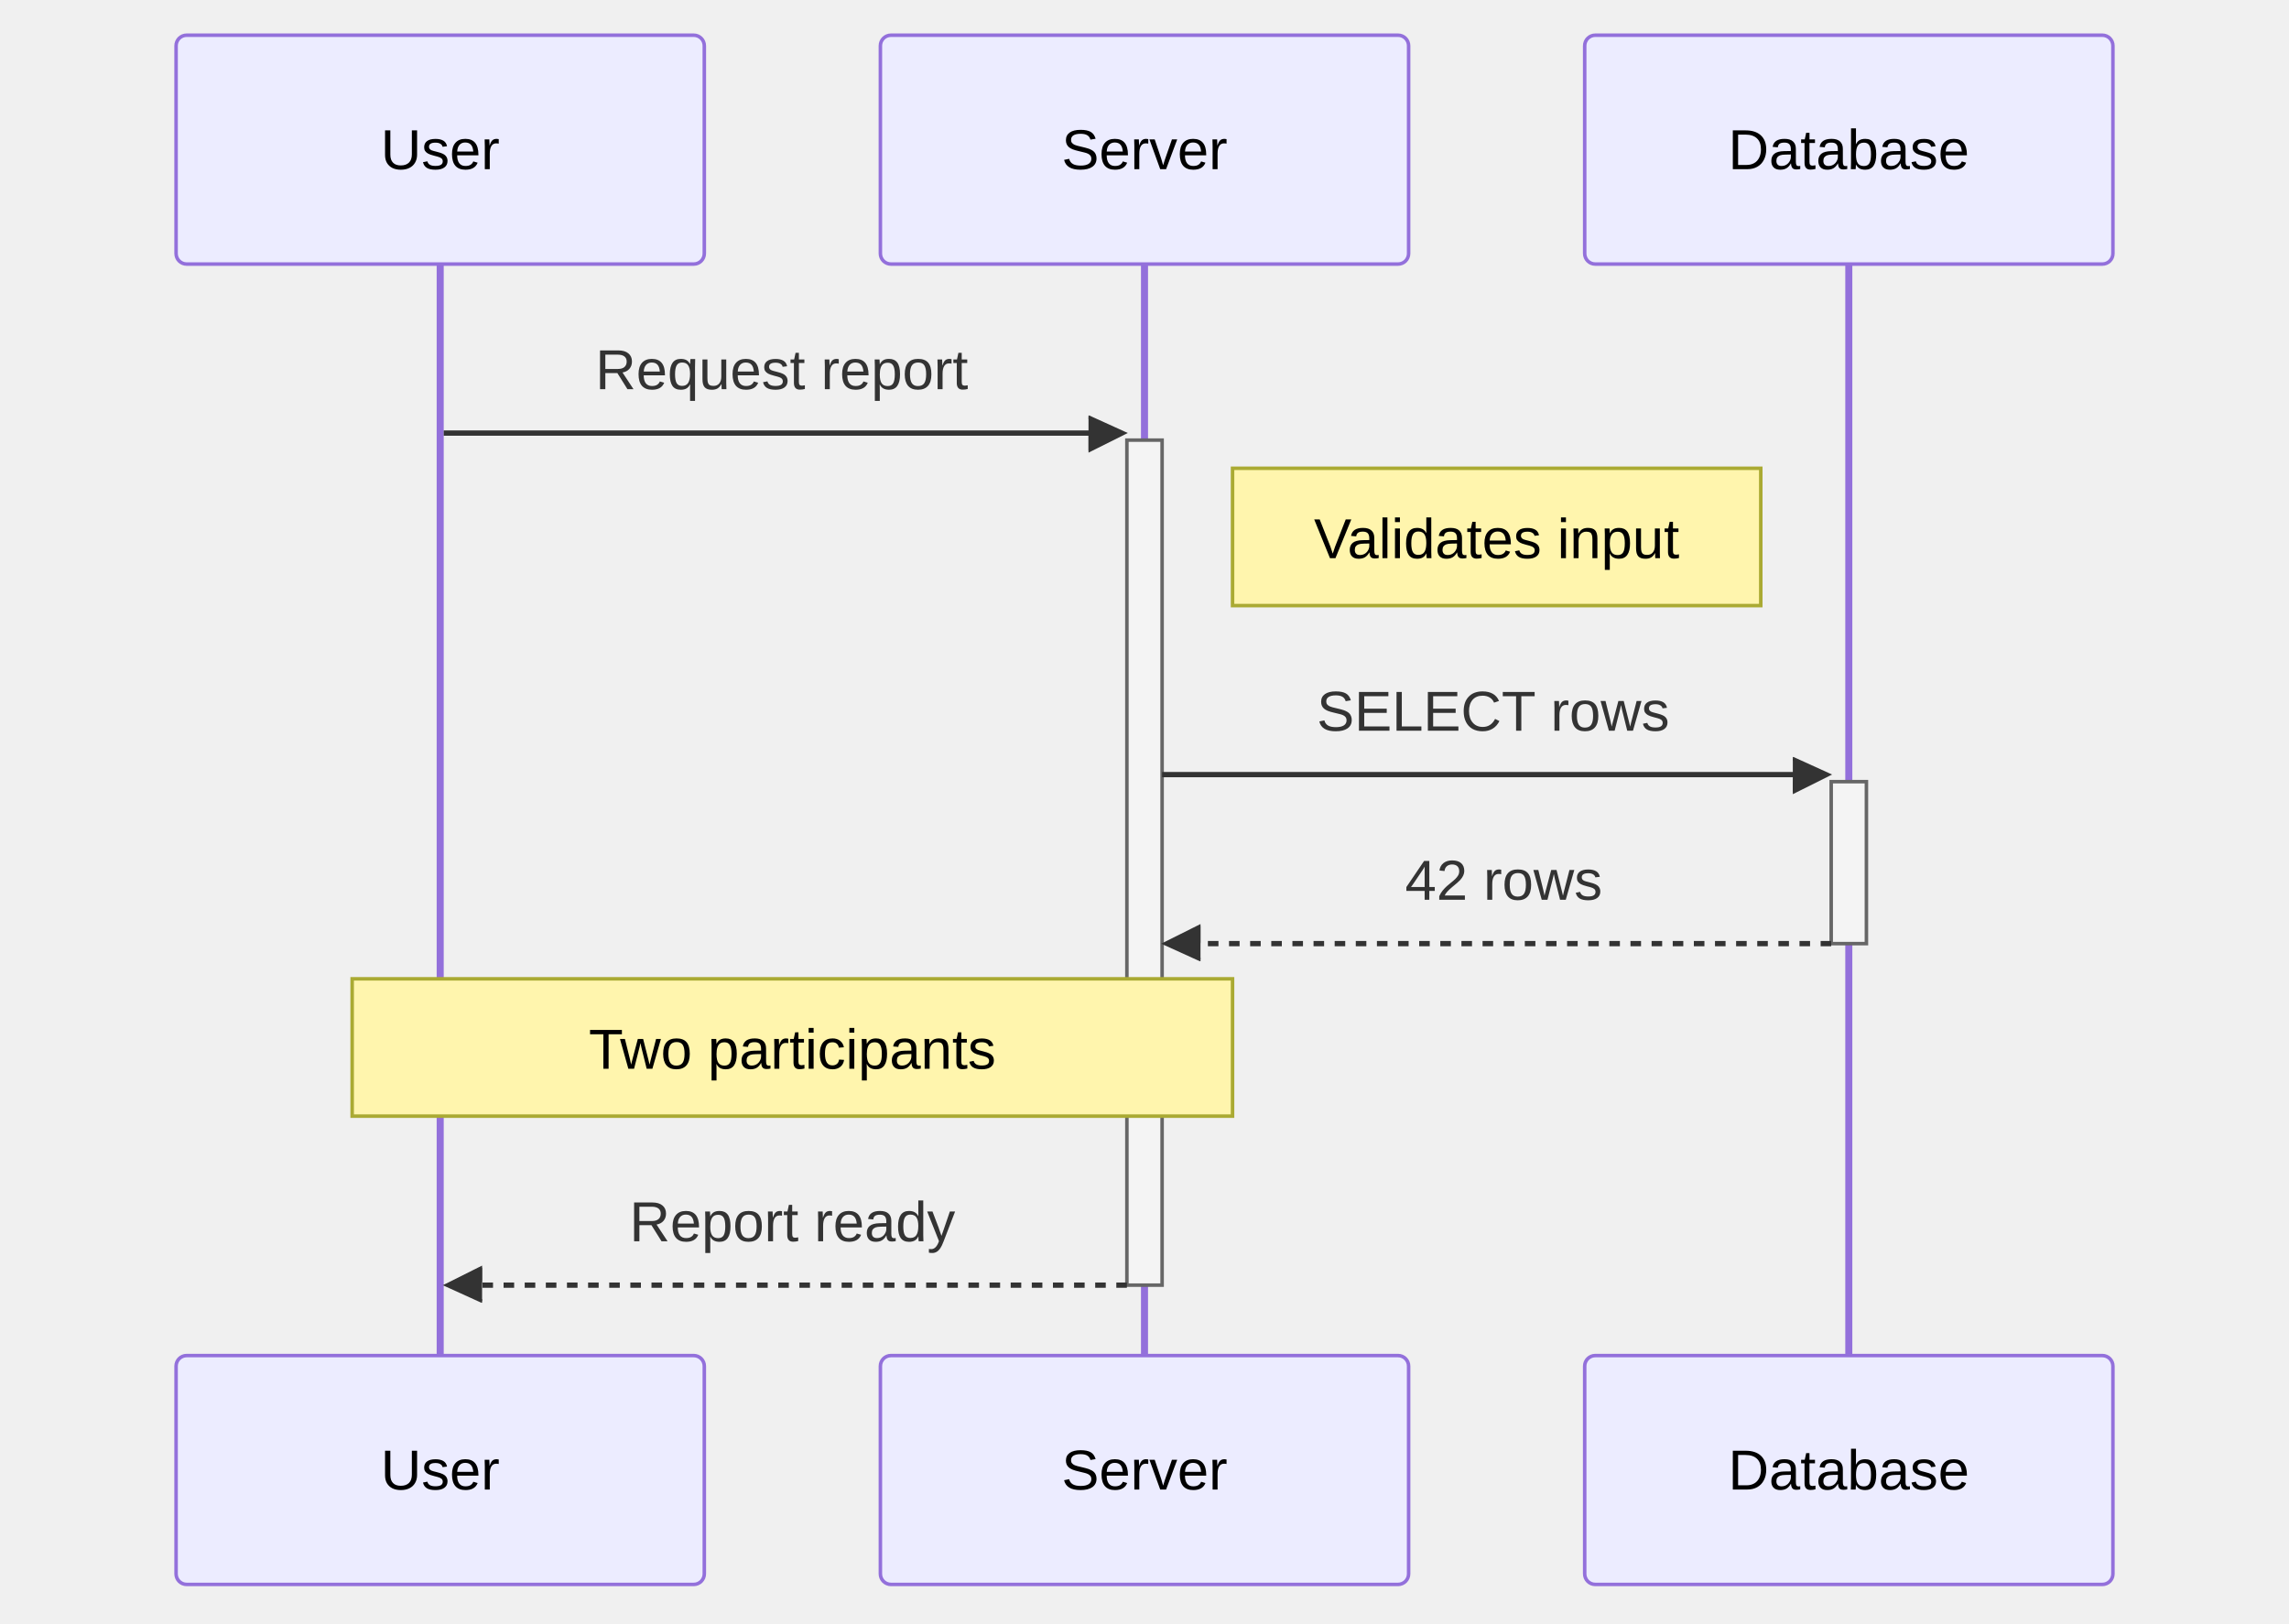
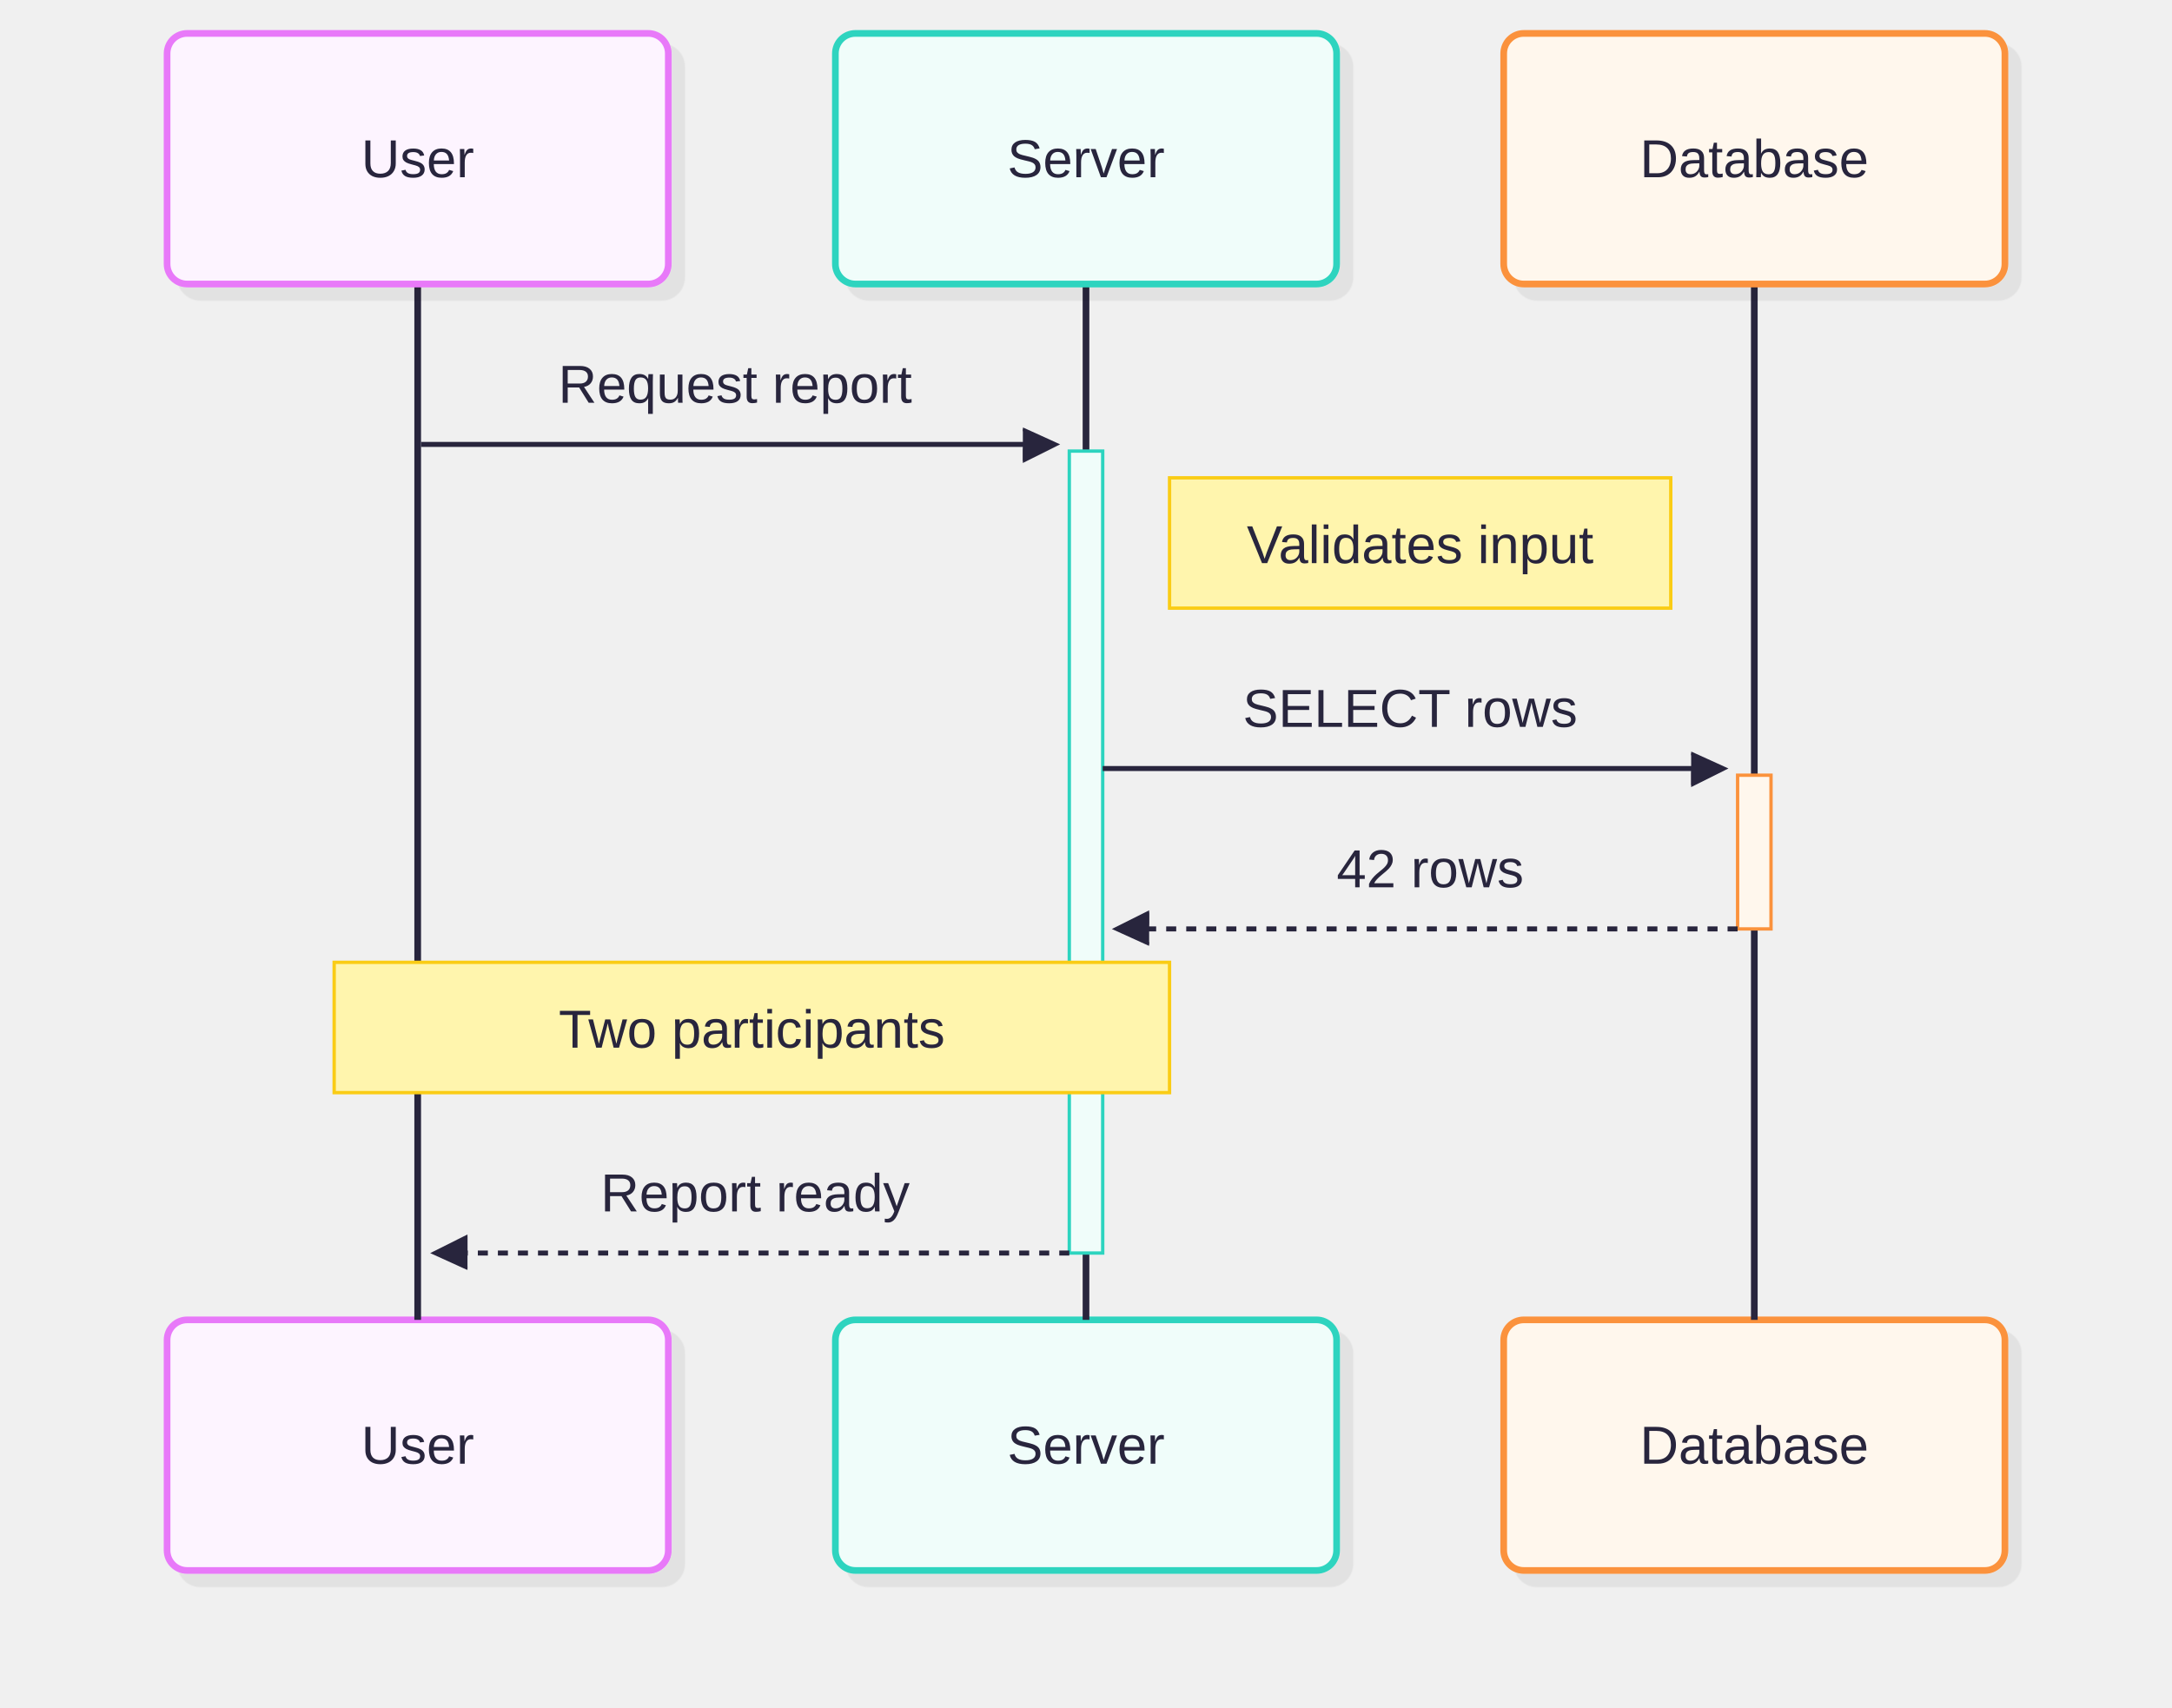
- <svg xmlns="http://www.w3.org/2000/svg" id="my-svg" width="100%" style="max-width: 650px; background-color: transparent;" viewBox="-50 -10 650 461" role="graphics-document document" aria-roledescription="sequence">
+ <svg xmlns="http://www.w3.org/2000/svg" id="my-svg" width="100%" style="max-width: 650px; background-color: transparent;" viewBox="-50 -10 650 511" role="graphics-document document" aria-roledescription="sequence">
  <g>
-     <rect x="400" y="375" fill="#eaeaea" stroke="#666" width="150" height="65" name="D" rx="3" ry="3" class="actor actor-bottom" />
-     <text x="475" y="407.5" dominant-baseline="central" alignment-baseline="central" class="actor actor-box" style="text-anchor: middle; font-size: 16px; font-weight: 400;">
+     <rect x="400" y="385" fill="#eaeaea" stroke="#666" width="150" height="75" name="D" rx="6" ry="6" class="actor actor-bottom" data-look="neo" filter="url(#my-svg-drop-shadow)" style="stroke: rgb(251, 146, 60); fill: rgb(255, 247, 237);" />
+     <text x="475" y="422.5" dominant-baseline="central" alignment-baseline="central" class="actor actor-box" style="text-anchor: middle; font-size: 16px; font-weight: 400;">
      <tspan x="475" dy="0">Database</tspan>
    </text>
  </g>
  <g>
-     <rect x="200" y="375" fill="#eaeaea" stroke="#666" width="150" height="65" name="S" rx="3" ry="3" class="actor actor-bottom" />
-     <text x="275" y="407.5" dominant-baseline="central" alignment-baseline="central" class="actor actor-box" style="text-anchor: middle; font-size: 16px; font-weight: 400;">
+     <rect x="200" y="385" fill="#eaeaea" stroke="#666" width="150" height="75" name="S" rx="6" ry="6" class="actor actor-bottom" data-look="neo" filter="url(#my-svg-drop-shadow)" style="stroke: rgb(45, 212, 191); fill: rgb(240, 253, 250);" />
+     <text x="275" y="422.5" dominant-baseline="central" alignment-baseline="central" class="actor actor-box" style="text-anchor: middle; font-size: 16px; font-weight: 400;">
      <tspan x="275" dy="0">Server</tspan>
    </text>
  </g>
  <g>
-     <rect x="0" y="375" fill="#eaeaea" stroke="#666" width="150" height="65" name="U" rx="3" ry="3" class="actor actor-bottom" />
-     <text x="75" y="407.5" dominant-baseline="central" alignment-baseline="central" class="actor actor-box" style="text-anchor: middle; font-size: 16px; font-weight: 400;">
+     <rect x="0" y="385" fill="#eaeaea" stroke="#666" width="150" height="75" name="U" rx="6" ry="6" class="actor actor-bottom" data-look="neo" filter="url(#my-svg-drop-shadow)" style="stroke: rgb(232, 121, 249); fill: rgb(253, 244, 255);" />
+     <text x="75" y="422.5" dominant-baseline="central" alignment-baseline="central" class="actor actor-box" style="text-anchor: middle; font-size: 16px; font-weight: 400;">
      <tspan x="75" dy="0">User</tspan>
    </text>
  </g>
  <g>
-     <line id="actor2" x1="475" y1="65" x2="475" y2="375" class="actor-line 200" stroke-width="0.5px" stroke="#999" name="D" data-et="life-line" data-id="D" />
-     <g id="root-2" data-et="participant" data-type="participant" data-id="D">
-       <rect x="400" y="0" fill="#eaeaea" stroke="#666" width="150" height="65" name="D" rx="3" ry="3" class="actor actor-top" />
-       <text x="475" y="32.5" dominant-baseline="central" alignment-baseline="central" class="actor actor-box" style="text-anchor: middle; font-size: 16px; font-weight: 400;">
+     <line id="actor2" x1="475" y1="75" x2="475" y2="385" class="actor-line 200" stroke-width="0.5px" stroke="#999" name="D" data-et="life-line" data-id="D" />
+     <g id="root-2" data-look="neo" data-et="participant" data-type="participant" data-id="D">
+       <rect x="400" y="0" fill="#eaeaea" stroke="#666" width="150" height="75" name="D" rx="6" ry="6" class="actor actor-top" data-look="neo" filter="url(#my-svg-drop-shadow)" style="stroke: rgb(251, 146, 60); fill: rgb(255, 247, 237);" />
+       <text x="475" y="37.5" dominant-baseline="central" alignment-baseline="central" class="actor actor-box" style="text-anchor: middle; font-size: 16px; font-weight: 400;">
        <tspan x="475" dy="0">Database</tspan>
      </text>
    </g>
  </g>
  <g>
-     <line id="actor1" x1="275" y1="65" x2="275" y2="375" class="actor-line 200" stroke-width="0.5px" stroke="#999" name="S" data-et="life-line" data-id="S" />
-     <g id="root-1" data-et="participant" data-type="participant" data-id="S">
-       <rect x="200" y="0" fill="#eaeaea" stroke="#666" width="150" height="65" name="S" rx="3" ry="3" class="actor actor-top" />
-       <text x="275" y="32.5" dominant-baseline="central" alignment-baseline="central" class="actor actor-box" style="text-anchor: middle; font-size: 16px; font-weight: 400;">
+     <line id="actor1" x1="275" y1="75" x2="275" y2="385" class="actor-line 200" stroke-width="0.5px" stroke="#999" name="S" data-et="life-line" data-id="S" />
+     <g id="root-1" data-look="neo" data-et="participant" data-type="participant" data-id="S">
+       <rect x="200" y="0" fill="#eaeaea" stroke="#666" width="150" height="75" name="S" rx="6" ry="6" class="actor actor-top" data-look="neo" filter="url(#my-svg-drop-shadow)" style="stroke: rgb(45, 212, 191); fill: rgb(240, 253, 250);" />
+       <text x="275" y="37.5" dominant-baseline="central" alignment-baseline="central" class="actor actor-box" style="text-anchor: middle; font-size: 16px; font-weight: 400;">
        <tspan x="275" dy="0">Server</tspan>
      </text>
    </g>
  </g>
  <g>
-     <line id="actor0" x1="75" y1="65" x2="75" y2="375" class="actor-line 200" stroke-width="0.5px" stroke="#999" name="U" data-et="life-line" data-id="U" />
-     <g id="root-0" data-et="participant" data-type="participant" data-id="U">
-       <rect x="0" y="0" fill="#eaeaea" stroke="#666" width="150" height="65" name="U" rx="3" ry="3" class="actor actor-top" />
-       <text x="75" y="32.5" dominant-baseline="central" alignment-baseline="central" class="actor actor-box" style="text-anchor: middle; font-size: 16px; font-weight: 400;">
+     <line id="actor0" x1="75" y1="75" x2="75" y2="385" class="actor-line 200" stroke-width="0.5px" stroke="#999" name="U" data-et="life-line" data-id="U" />
+     <g id="root-0" data-look="neo" data-et="participant" data-type="participant" data-id="U">
+       <rect x="0" y="0" fill="#eaeaea" stroke="#666" width="150" height="75" name="U" rx="6" ry="6" class="actor actor-top" data-look="neo" filter="url(#my-svg-drop-shadow)" style="stroke: rgb(232, 121, 249); fill: rgb(253, 244, 255);" />
+       <text x="75" y="37.5" dominant-baseline="central" alignment-baseline="central" class="actor actor-box" style="text-anchor: middle; font-size: 16px; font-weight: 400;">
        <tspan x="75" dy="0">User</tspan>
      </text>
    </g>
  </g>
-   <style>#my-svg{font-family:"trebuchet ms",verdana,arial,sans-serif;font-size:16px;fill:#333;}@keyframes edge-animation-frame{from{stroke-dashoffset:0;}}@keyframes dash{to{stroke-dashoffset:0;}}#my-svg .edge-animation-slow{stroke-dasharray:9,5!important;stroke-dashoffset:900;animation:dash 50s linear infinite;stroke-linecap:round;}#my-svg .edge-animation-fast{stroke-dasharray:9,5!important;stroke-dashoffset:900;animation:dash 20s linear infinite;stroke-linecap:round;}#my-svg .error-icon{fill:#552222;}#my-svg .error-text{fill:#552222;stroke:#552222;}#my-svg .edge-thickness-normal{stroke-width:1px;}#my-svg .edge-thickness-thick{stroke-width:3.5px;}#my-svg .edge-pattern-solid{stroke-dasharray:0;}#my-svg .edge-thickness-invisible{stroke-width:0;fill:none;}#my-svg .edge-pattern-dashed{stroke-dasharray:3;}#my-svg .edge-pattern-dotted{stroke-dasharray:2;}#my-svg .marker{fill:#333333;stroke:#333333;}#my-svg .marker.cross{stroke:#333333;}#my-svg svg{font-family:"trebuchet ms",verdana,arial,sans-serif;font-size:16px;}#my-svg p{margin:0;}#my-svg .actor{stroke:#9370DB;fill:#ECECFF;stroke-width:1;}#my-svg rect.actor.outer-path[data-look="neo"]{filter:drop-shadow(1px 2px 2px rgba(185, 185, 185, 1));}#my-svg rect.note[data-look="neo"]{stroke:#aaaa33;fill:#fff5ad;filter:drop-shadow(1px 2px 2px rgba(185, 185, 185, 1));}#my-svg text.actor&gt;tspan{fill:black;stroke:none;}#my-svg .actor-line{stroke:#9370DB;}#my-svg .innerArc{stroke-width:1.5;stroke-dasharray:none;}#my-svg .messageLine0{stroke-width:1.5;stroke-dasharray:none;stroke:#333;}#my-svg .messageLine1{stroke-width:1.5;stroke-dasharray:2,2;stroke:#333;}#my-svg [id$="-arrowhead"] path{fill:#333;stroke:#333;}#my-svg .sequenceNumber{fill:white;}#my-svg [id$="-sequencenumber"]{fill:#333;}#my-svg [id$="-crosshead"] path{fill:#333;stroke:#333;}#my-svg .messageText{fill:#333;stroke:none;}#my-svg .labelBox{stroke:#9370DB;fill:#ECECFF;filter:none;}#my-svg .labelText,#my-svg .labelText&gt;tspan{fill:black;stroke:none;}#my-svg .loopText,#my-svg .loopText&gt;tspan{fill:black;stroke:none;}#my-svg .sectionTitle,#my-svg .sectionTitle&gt;tspan{fill:black;stroke:none;}#my-svg .loopLine{stroke-width:2px;stroke-dasharray:2,2;stroke:#9370DB;fill:#9370DB;}#my-svg .note{stroke:#aaaa33;fill:#fff5ad;}#my-svg .noteText,#my-svg .noteText&gt;tspan{fill:black;stroke:none;font-weight:normal;}#my-svg .activation0{fill:#f4f4f4;stroke:#666;}#my-svg .activation1{fill:#f4f4f4;stroke:#666;}#my-svg .activation2{fill:#f4f4f4;stroke:#666;}#my-svg .actorPopupMenu{position:absolute;}#my-svg .actorPopupMenuPanel{position:absolute;fill:#ECECFF;box-shadow:0px 8px 16px 0px rgba(0,0,0,0.2);filter:drop-shadow(3px 5px 2px rgb(0 0 0 / 0.4));}#my-svg .actor-man circle,#my-svg line{fill:#ECECFF;stroke-width:2px;}#my-svg g rect.rect{filter:drop-shadow(1px 2px 2px rgba(185, 185, 185, 1));stroke:#9370DB;}#my-svg .node .neo-node{stroke:#9370DB;}#my-svg [data-look="neo"].node rect,#my-svg [data-look="neo"].cluster rect,#my-svg [data-look="neo"].node polygon{stroke:#9370DB;filter:drop-shadow(1px 2px 2px rgba(185, 185, 185, 1));}#my-svg [data-look="neo"].swimlane.cluster rect{filter:none;}#my-svg [data-look="neo"].node path{stroke:#9370DB;stroke-width:1px;}#my-svg [data-look="neo"].node .outer-path{filter:drop-shadow(1px 2px 2px rgba(185, 185, 185, 1));}#my-svg [data-look="neo"].node .neo-line path{stroke:#9370DB;filter:none;}#my-svg [data-look="neo"].node circle{stroke:#9370DB;filter:drop-shadow(1px 2px 2px rgba(185, 185, 185, 1));}#my-svg [data-look="neo"].node circle .state-start{fill:#000000;}#my-svg [data-look="neo"].icon-shape .icon{fill:#9370DB;filter:drop-shadow(1px 2px 2px rgba(185, 185, 185, 1));}#my-svg [data-look="neo"].icon-shape .icon-neo path{stroke:#9370DB;filter:drop-shadow(1px 2px 2px rgba(185, 185, 185, 1));}#my-svg :root{--mermaid-font-family:"trebuchet ms",verdana,arial,sans-serif;}</style>
+   <style>#my-svg{font-family:"Recursive Variable",arial,sans-serif;font-size:14px;fill:#28253D;}@keyframes edge-animation-frame{from{stroke-dashoffset:0;}}@keyframes dash{to{stroke-dashoffset:0;}}#my-svg .edge-animation-slow{stroke-dasharray:9,5!important;stroke-dashoffset:900;animation:dash 50s linear infinite;stroke-linecap:round;}#my-svg .edge-animation-fast{stroke-dasharray:9,5!important;stroke-dashoffset:900;animation:dash 20s linear infinite;stroke-linecap:round;}#my-svg .error-icon{fill:#ffffff;}#my-svg .error-text{fill:#000000;stroke:#000000;}#my-svg .edge-thickness-normal{stroke-width:2px;}#my-svg .edge-thickness-thick{stroke-width:3.5px;}#my-svg .edge-pattern-solid{stroke-dasharray:0;}#my-svg .edge-thickness-invisible{stroke-width:0;fill:none;}#my-svg .edge-pattern-dashed{stroke-dasharray:3;}#my-svg .edge-pattern-dotted{stroke-dasharray:2;}#my-svg .marker{fill:#000000;stroke:#000000;}#my-svg .marker.cross{stroke:#000000;}#my-svg svg{font-family:"Recursive Variable",arial,sans-serif;font-size:14px;}#my-svg p{margin:0;}#my-svg .actor{stroke:#28253D;fill:#ffffff;stroke-width:2;}#my-svg rect.actor.outer-path[data-look="neo"]{filter:url(#drop-shadow);}#my-svg rect.note[data-look="neo"]{stroke:#FACC15;fill:#fff5ad;filter:url(#drop-shadow);}#my-svg text.actor&gt;tspan{fill:#28253D;stroke:none;}#my-svg .actor-line{stroke:#28253D;}#my-svg .innerArc{stroke-width:1.5;stroke-dasharray:none;}#my-svg .messageLine0{stroke-width:1.5;stroke-dasharray:none;stroke:#28253D;}#my-svg .messageLine1{stroke-width:1.5;stroke-dasharray:2,2;stroke:#28253D;}#my-svg [id$="-arrowhead"] path{fill:#28253D;stroke:#28253D;}#my-svg .sequenceNumber{fill:#ffffff;}#my-svg [id$="-sequencenumber"]{fill:#28253D;}#my-svg [id$="-crosshead"] path{fill:#28253D;stroke:#28253D;}#my-svg .messageText{fill:#28253D;stroke:none;}#my-svg .labelBox{stroke:#28253D;fill:#ffffff;filter:url(#drop-shadow);}#my-svg .labelText,#my-svg .labelText&gt;tspan{fill:#28253D;stroke:none;}#my-svg .loopText,#my-svg .loopText&gt;tspan{fill:#28253D;stroke:none;}#my-svg .sectionTitle,#my-svg .sectionTitle&gt;tspan{fill:#28253D;stroke:none;}#my-svg .loopLine{stroke-width:2px;stroke-dasharray:2,2;stroke:#28253D;fill:#28253D;}#my-svg .note{stroke:#FACC15;fill:#fff5ad;}#my-svg .noteText,#my-svg .noteText&gt;tspan{fill:#28253D;stroke:none;}#my-svg .activation0{fill:hsl(-120, 0%, 80%);stroke:hsl(-120, 0%, 70%);}#my-svg .activation1{fill:hsl(-120, 0%, 80%);stroke:hsl(-120, 0%, 70%);}#my-svg .activation2{fill:hsl(-120, 0%, 80%);stroke:hsl(-120, 0%, 70%);}#my-svg .actorPopupMenu{position:absolute;}#my-svg .actorPopupMenuPanel{position:absolute;fill:#ffffff;box-shadow:0px 8px 16px 0px rgba(0,0,0,0.2);filter:drop-shadow(3px 5px 2px rgb(0 0 0 / 0.4));}#my-svg .actor-man circle,#my-svg line{fill:#ffffff;stroke-width:2px;}#my-svg g rect.rect{filter:url(#drop-shadow);stroke:#28253D;}#my-svg .node .neo-node{stroke:#28253D;}#my-svg [data-look="neo"].node rect,#my-svg [data-look="neo"].cluster rect,#my-svg [data-look="neo"].node polygon{stroke:#28253D;filter:url(#my-svg-drop-shadow);}#my-svg [data-look="neo"].swimlane.cluster rect{filter:none;}#my-svg [data-look="neo"].node path{stroke:#28253D;stroke-width:2px;}#my-svg [data-look="neo"].node .outer-path{filter:url(#my-svg-drop-shadow);}#my-svg [data-look="neo"].node .neo-line path{stroke:#28253D;filter:none;}#my-svg [data-look="neo"].node circle{stroke:#28253D;filter:url(#my-svg-drop-shadow);}#my-svg [data-look="neo"].node circle .state-start{fill:#000000;}#my-svg [data-look="neo"].icon-shape .icon{fill:#28253D;filter:url(#my-svg-drop-shadow);}#my-svg [data-look="neo"].icon-shape .icon-neo path{stroke:#28253D;filter:url(#my-svg-drop-shadow);}#my-svg :root{--mermaid-font-family:"trebuchet ms",verdana,arial,sans-serif;}</style>
  <g />
  <defs>
    <symbol id="my-svg-computer" width="24" height="24">
      <path transform="scale(.5)" d="M2 2v13h20v-13h-20zm18 11h-16v-9h16v9zm-10.228 6l.466-1h3.524l.467 1h-4.457zm14.228 3h-24l2-6h2.104l-1.33 4h18.45l-1.297-4h2.073l2 6zm-5-10h-14v-7h14v7z" />
    </symbol>
  </defs>
  <defs>
    <symbol id="my-svg-database" fill-rule="evenodd" clip-rule="evenodd">
      <path transform="scale(.5)" d="M12.258.001l.256.004.255.005.253.008.251.01.249.012.247.015.246.016.242.019.241.02.239.023.236.024.233.027.231.028.229.031.225.032.223.034.22.036.217.038.214.04.211.041.208.043.205.045.201.046.198.048.194.05.191.051.187.053.183.054.18.056.175.057.172.059.168.06.163.061.16.063.155.064.15.066.074.033.073.033.071.034.07.034.069.035.068.035.067.035.066.035.064.036.064.036.062.036.06.036.06.037.058.037.058.037.055.038.055.038.053.038.052.038.051.039.05.039.048.039.047.039.045.04.044.04.043.04.041.04.04.041.039.041.037.041.036.041.034.041.033.042.032.042.03.042.029.042.027.042.026.043.024.043.023.043.021.043.02.043.018.044.017.043.015.044.013.044.012.044.011.045.009.044.007.045.006.045.004.045.002.045.001.045v17l-.001.045-.002.045-.004.045-.006.045-.007.045-.009.044-.011.045-.012.044-.013.044-.015.044-.017.043-.018.044-.02.043-.021.043-.023.043-.024.043-.026.043-.027.042-.029.042-.03.042-.032.042-.033.042-.034.041-.036.041-.037.041-.039.041-.04.041-.041.04-.043.04-.044.04-.045.04-.047.039-.048.039-.05.039-.051.039-.052.038-.053.038-.055.038-.055.038-.058.037-.058.037-.06.037-.06.036-.062.036-.064.036-.064.036-.066.035-.067.035-.068.035-.069.035-.07.034-.071.034-.073.033-.074.033-.15.066-.155.064-.16.063-.163.061-.168.06-.172.059-.175.057-.18.056-.183.054-.187.053-.191.051-.194.05-.198.048-.201.046-.205.045-.208.043-.211.041-.214.04-.217.038-.22.036-.223.034-.225.032-.229.031-.231.028-.233.027-.236.024-.239.023-.241.02-.242.019-.246.016-.247.015-.249.012-.251.01-.253.008-.255.005-.256.004-.258.001-.258-.001-.256-.004-.255-.005-.253-.008-.251-.01-.249-.012-.247-.015-.245-.016-.243-.019-.241-.02-.238-.023-.236-.024-.234-.027-.231-.028-.228-.031-.226-.032-.223-.034-.22-.036-.217-.038-.214-.04-.211-.041-.208-.043-.204-.045-.201-.046-.198-.048-.195-.05-.19-.051-.187-.053-.184-.054-.179-.056-.176-.057-.172-.059-.167-.06-.164-.061-.159-.063-.155-.064-.151-.066-.074-.033-.072-.033-.072-.034-.07-.034-.069-.035-.068-.035-.067-.035-.066-.035-.064-.036-.063-.036-.062-.036-.061-.036-.06-.037-.058-.037-.057-.037-.056-.038-.055-.038-.053-.038-.052-.038-.051-.039-.049-.039-.049-.039-.046-.039-.046-.04-.044-.04-.043-.04-.041-.04-.04-.041-.039-.041-.037-.041-.036-.041-.034-.041-.033-.042-.032-.042-.03-.042-.029-.042-.027-.042-.026-.043-.024-.043-.023-.043-.021-.043-.02-.043-.018-.044-.017-.043-.015-.044-.013-.044-.012-.044-.011-.045-.009-.044-.007-.045-.006-.045-.004-.045-.002-.045-.001-.045v-17l.001-.045.002-.045.004-.045.006-.045.007-.045.009-.044.011-.045.012-.044.013-.044.015-.044.017-.043.018-.044.02-.043.021-.043.023-.043.024-.043.026-.043.027-.042.029-.042.03-.042.032-.042.033-.042.034-.041.036-.041.037-.041.039-.041.04-.041.041-.04.043-.04.044-.04.046-.04.046-.039.049-.039.049-.039.051-.039.052-.038.053-.038.055-.038.056-.038.057-.037.058-.037.06-.037.061-.036.062-.036.063-.036.064-.036.066-.035.067-.035.068-.035.069-.035.07-.034.072-.034.072-.033.074-.033.151-.066.155-.064.159-.063.164-.061.167-.06.172-.059.176-.057.179-.056.184-.054.187-.053.19-.051.195-.05.198-.048.201-.046.204-.045.208-.043.211-.041.214-.04.217-.038.22-.036.223-.034.226-.032.228-.031.231-.028.234-.027.236-.024.238-.023.241-.02.243-.019.245-.016.247-.015.249-.012.251-.01.253-.008.255-.005.256-.004.258-.001.258.001zm-9.258 20.499v.01l.001.021.003.021.004.022.005.021.006.022.007.022.009.023.01.022.011.023.012.023.013.023.015.023.016.024.017.023.018.024.019.024.021.024.022.025.023.024.024.025.052.049.056.05.061.051.066.051.07.051.075.051.079.052.084.052.088.052.092.052.097.052.102.051.105.052.11.052.114.051.119.051.123.051.127.05.131.05.135.05.139.048.144.049.147.047.152.047.155.047.16.045.163.045.167.043.171.043.176.041.178.041.183.039.187.039.19.037.194.035.197.035.202.033.204.031.209.03.212.029.216.027.219.025.222.024.226.021.23.02.233.018.236.016.24.015.243.012.246.01.249.008.253.005.256.004.259.001.26-.001.257-.004.254-.005.25-.008.247-.011.244-.012.241-.014.237-.016.233-.018.231-.021.226-.021.224-.024.22-.026.216-.027.212-.028.21-.031.205-.031.202-.034.198-.034.194-.036.191-.037.187-.039.183-.04.179-.04.175-.042.172-.043.168-.044.163-.045.16-.046.155-.046.152-.047.148-.048.143-.049.139-.049.136-.05.131-.05.126-.05.123-.051.118-.052.114-.051.11-.052.106-.052.101-.052.096-.052.092-.052.088-.053.083-.051.079-.052.074-.052.07-.051.065-.051.06-.051.056-.05.051-.05.023-.024.023-.025.021-.024.02-.024.019-.024.018-.024.017-.024.015-.023.014-.024.013-.023.012-.023.01-.023.01-.022.008-.022.006-.022.006-.022.004-.022.004-.021.001-.021.001-.021v-4.127l-.077.055-.08.053-.083.054-.085.053-.087.052-.09.052-.093.051-.095.05-.097.05-.1.049-.102.049-.105.048-.106.047-.109.047-.111.046-.114.045-.115.045-.118.044-.12.043-.122.042-.124.042-.126.041-.128.04-.13.04-.132.038-.134.038-.135.037-.138.037-.139.035-.142.035-.143.034-.144.033-.147.032-.148.031-.15.03-.151.03-.153.029-.154.027-.156.027-.158.026-.159.025-.161.024-.162.023-.163.022-.165.021-.166.02-.167.019-.169.018-.169.017-.171.016-.173.015-.173.014-.175.013-.175.012-.177.011-.178.01-.179.008-.179.008-.181.006-.182.005-.182.004-.184.003-.184.002h-.37l-.184-.002-.184-.003-.182-.004-.182-.005-.181-.006-.179-.008-.179-.008-.178-.01-.176-.011-.176-.012-.175-.013-.173-.014-.172-.015-.171-.016-.17-.017-.169-.018-.167-.019-.166-.02-.165-.021-.163-.022-.162-.023-.161-.024-.159-.025-.157-.026-.156-.027-.155-.027-.153-.029-.151-.03-.15-.03-.148-.031-.146-.032-.145-.033-.143-.034-.141-.035-.14-.035-.137-.037-.136-.037-.134-.038-.132-.038-.13-.04-.128-.04-.126-.041-.124-.042-.122-.042-.12-.044-.117-.043-.116-.045-.113-.045-.112-.046-.109-.047-.106-.047-.105-.048-.102-.049-.1-.049-.097-.05-.095-.05-.093-.052-.09-.051-.087-.052-.085-.053-.083-.054-.08-.054-.077-.054v4.127zm0-5.654v.011l.001.021.003.021.004.021.005.022.006.022.007.022.009.022.01.022.011.023.012.023.013.023.015.024.016.023.017.024.018.024.019.024.021.024.022.024.023.025.024.024.052.05.056.05.061.05.066.051.07.051.075.052.079.051.084.052.088.052.092.052.097.052.102.052.105.052.11.051.114.051.119.052.123.05.127.051.131.05.135.049.139.049.144.048.147.048.152.047.155.046.16.045.163.045.167.044.171.042.176.042.178.04.183.04.187.038.19.037.194.036.197.034.202.033.204.032.209.03.212.028.216.027.219.025.222.024.226.022.23.02.233.018.236.016.24.014.243.012.246.01.249.008.253.006.256.003.259.001.26-.001.257-.003.254-.006.25-.008.247-.01.244-.012.241-.015.237-.016.233-.018.231-.02.226-.022.224-.024.22-.025.216-.027.212-.029.21-.03.205-.032.202-.033.198-.035.194-.036.191-.037.187-.039.183-.039.179-.041.175-.042.172-.043.168-.044.163-.045.16-.045.155-.047.152-.047.148-.048.143-.048.139-.05.136-.049.131-.05.126-.051.123-.051.118-.051.114-.052.11-.052.106-.052.101-.052.096-.052.092-.052.088-.052.083-.052.079-.052.074-.051.07-.052.065-.051.06-.05.056-.051.051-.049.023-.025.023-.024.021-.025.02-.024.019-.024.018-.024.017-.024.015-.023.014-.023.013-.024.012-.022.01-.023.01-.023.008-.022.006-.022.006-.022.004-.021.004-.022.001-.021.001-.021v-4.139l-.077.054-.08.054-.083.054-.085.052-.087.053-.09.051-.093.051-.095.051-.097.05-.1.049-.102.049-.105.048-.106.047-.109.047-.111.046-.114.045-.115.044-.118.044-.12.044-.122.042-.124.042-.126.041-.128.04-.13.039-.132.039-.134.038-.135.037-.138.036-.139.036-.142.035-.143.033-.144.033-.147.033-.148.031-.15.03-.151.03-.153.028-.154.028-.156.027-.158.026-.159.025-.161.024-.162.023-.163.022-.165.021-.166.02-.167.019-.169.018-.169.017-.171.016-.173.015-.173.014-.175.013-.175.012-.177.011-.178.009-.179.009-.179.007-.181.007-.182.005-.182.004-.184.003-.184.002h-.37l-.184-.002-.184-.003-.182-.004-.182-.005-.181-.007-.179-.007-.179-.009-.178-.009-.176-.011-.176-.012-.175-.013-.173-.014-.172-.015-.171-.016-.17-.017-.169-.018-.167-.019-.166-.02-.165-.021-.163-.022-.162-.023-.161-.024-.159-.025-.157-.026-.156-.027-.155-.028-.153-.028-.151-.03-.15-.03-.148-.031-.146-.033-.145-.033-.143-.033-.141-.035-.14-.036-.137-.036-.136-.037-.134-.038-.132-.039-.13-.039-.128-.04-.126-.041-.124-.042-.122-.043-.12-.043-.117-.044-.116-.044-.113-.046-.112-.046-.109-.046-.106-.047-.105-.048-.102-.049-.1-.049-.097-.05-.095-.051-.093-.051-.09-.051-.087-.053-.085-.052-.083-.054-.08-.054-.077-.054v4.139zm0-5.666v.011l.001.02.003.022.004.021.005.022.006.021.007.022.009.023.01.022.011.023.012.023.013.023.015.023.016.024.017.024.018.023.019.024.021.025.022.024.023.024.024.025.052.05.056.05.061.05.066.051.07.051.075.052.079.051.084.052.088.052.092.052.097.052.102.052.105.051.11.052.114.051.119.051.123.051.127.05.131.05.135.05.139.049.144.048.147.048.152.047.155.046.16.045.163.045.167.043.171.043.176.042.178.04.183.04.187.038.19.037.194.036.197.034.202.033.204.032.209.03.212.028.216.027.219.025.222.024.226.021.23.02.233.018.236.017.24.014.243.012.246.01.249.008.253.006.256.003.259.001.26-.001.257-.003.254-.006.25-.008.247-.01.244-.013.241-.014.237-.016.233-.018.231-.02.226-.022.224-.024.22-.025.216-.027.212-.029.21-.03.205-.032.202-.033.198-.035.194-.036.191-.037.187-.039.183-.039.179-.041.175-.042.172-.043.168-.044.163-.045.16-.045.155-.047.152-.047.148-.048.143-.049.139-.049.136-.049.131-.051.126-.05.123-.051.118-.052.114-.051.11-.052.106-.052.101-.052.096-.052.092-.052.088-.052.083-.052.079-.052.074-.052.07-.051.065-.051.06-.051.056-.05.051-.049.023-.025.023-.025.021-.024.02-.024.019-.024.018-.024.017-.024.015-.023.014-.024.013-.023.012-.023.01-.022.01-.023.008-.022.006-.022.006-.022.004-.022.004-.021.001-.021.001-.021v-4.153l-.077.054-.08.054-.083.053-.085.053-.087.053-.09.051-.093.051-.095.051-.097.05-.1.049-.102.048-.105.048-.106.048-.109.046-.111.046-.114.046-.115.044-.118.044-.12.043-.122.043-.124.042-.126.041-.128.04-.13.039-.132.039-.134.038-.135.037-.138.036-.139.036-.142.034-.143.034-.144.033-.147.032-.148.032-.15.03-.151.03-.153.028-.154.028-.156.027-.158.026-.159.024-.161.024-.162.023-.163.023-.165.021-.166.02-.167.019-.169.018-.169.017-.171.016-.173.015-.173.014-.175.013-.175.012-.177.01-.178.01-.179.009-.179.007-.181.006-.182.006-.182.004-.184.003-.184.001-.185.001-.185-.001-.184-.001-.184-.003-.182-.004-.182-.006-.181-.006-.179-.007-.179-.009-.178-.01-.176-.01-.176-.012-.175-.013-.173-.014-.172-.015-.171-.016-.17-.017-.169-.018-.167-.019-.166-.02-.165-.021-.163-.023-.162-.023-.161-.024-.159-.024-.157-.026-.156-.027-.155-.028-.153-.028-.151-.03-.15-.03-.148-.032-.146-.032-.145-.033-.143-.034-.141-.034-.14-.036-.137-.036-.136-.037-.134-.038-.132-.039-.13-.039-.128-.041-.126-.041-.124-.041-.122-.043-.12-.043-.117-.044-.116-.044-.113-.046-.112-.046-.109-.046-.106-.048-.105-.048-.102-.048-.1-.05-.097-.049-.095-.051-.093-.051-.09-.052-.087-.052-.085-.053-.083-.053-.08-.054-.077-.054v4.153zm8.74-8.179l-.257.004-.254.005-.25.008-.247.011-.244.012-.241.014-.237.016-.233.018-.231.021-.226.022-.224.023-.22.026-.216.027-.212.028-.21.031-.205.032-.202.033-.198.034-.194.036-.191.038-.187.038-.183.04-.179.041-.175.042-.172.043-.168.043-.163.045-.16.046-.155.046-.152.048-.148.048-.143.048-.139.049-.136.05-.131.05-.126.051-.123.051-.118.051-.114.052-.11.052-.106.052-.101.052-.096.052-.092.052-.088.052-.083.052-.079.052-.074.051-.07.052-.065.051-.06.05-.056.05-.051.05-.023.025-.023.024-.021.024-.02.025-.019.024-.018.024-.017.023-.015.024-.014.023-.013.023-.012.023-.01.023-.01.022-.008.022-.006.023-.006.021-.004.022-.004.021-.001.021-.001.021.001.021.001.021.004.021.004.022.006.021.006.023.008.022.01.022.01.023.012.023.013.023.014.023.015.024.017.023.018.024.019.024.02.025.021.024.023.024.023.025.051.05.056.05.06.05.065.051.07.052.074.051.079.052.083.052.088.052.092.052.096.052.101.052.106.052.11.052.114.052.118.051.123.051.126.051.131.05.136.05.139.049.143.048.148.048.152.048.155.046.16.046.163.045.168.043.172.043.175.042.179.041.183.04.187.038.191.038.194.036.198.034.202.033.205.032.21.031.212.028.216.027.22.026.224.023.226.022.231.021.233.018.237.016.241.014.244.012.247.011.25.008.254.005.257.004.26.001.26-.001.257-.004.254-.005.25-.008.247-.011.244-.012.241-.014.237-.016.233-.018.231-.021.226-.022.224-.023.22-.026.216-.027.212-.028.21-.031.205-.032.202-.033.198-.034.194-.036.191-.038.187-.038.183-.04.179-.041.175-.042.172-.043.168-.043.163-.045.16-.046.155-.046.152-.048.148-.048.143-.048.139-.049.136-.05.131-.05.126-.051.123-.051.118-.051.114-.052.11-.052.106-.052.101-.052.096-.052.092-.052.088-.052.083-.052.079-.052.074-.051.07-.052.065-.051.06-.05.056-.05.051-.05.023-.025.023-.024.021-.024.02-.025.019-.024.018-.024.017-.023.015-.024.014-.023.013-.023.012-.023.01-.023.01-.022.008-.022.006-.023.006-.021.004-.022.004-.021.001-.021.001-.021-.001-.021-.001-.021-.004-.021-.004-.022-.006-.021-.006-.023-.008-.022-.01-.022-.01-.023-.012-.023-.013-.023-.014-.023-.015-.024-.017-.023-.018-.024-.019-.024-.02-.025-.021-.024-.023-.024-.023-.025-.051-.05-.056-.05-.06-.05-.065-.051-.07-.052-.074-.051-.079-.052-.083-.052-.088-.052-.092-.052-.096-.052-.101-.052-.106-.052-.11-.052-.114-.052-.118-.051-.123-.051-.126-.051-.131-.05-.136-.05-.139-.049-.143-.048-.148-.048-.152-.048-.155-.046-.16-.046-.163-.045-.168-.043-.172-.043-.175-.042-.179-.041-.183-.04-.187-.038-.191-.038-.194-.036-.198-.034-.202-.033-.205-.032-.21-.031-.212-.028-.216-.027-.22-.026-.224-.023-.226-.022-.231-.021-.233-.018-.237-.016-.241-.014-.244-.012-.247-.011-.25-.008-.254-.005-.257-.004-.26-.001-.26.001z" />
    </symbol>
  </defs>
  <defs>
    <symbol id="my-svg-clock" width="24" height="24">
      <path transform="scale(.5)" d="M12 2c5.514 0 10 4.486 10 10s-4.486 10-10 10-10-4.486-10-10 4.486-10 10-10zm0-2c-6.627 0-12 5.373-12 12s5.373 12 12 12 12-5.373 12-12-5.373-12-12-12zm5.848 12.459c.202.038.202.333.001.372-1.907.361-6.045 1.111-6.547 1.111-.719 0-1.301-.582-1.301-1.301 0-.512.77-5.447 1.125-7.445.034-.192.312-.181.343.014l.985 6.238 5.394 1.011z" />
    </symbol>
  </defs>
  <defs>
    <marker id="my-svg-arrowhead" refX="7.9" refY="5" markerUnits="userSpaceOnUse" markerWidth="12" markerHeight="12" orient="auto-start-reverse">
      <path d="M -1 0 L 10 5 L 0 10 z" />
    </marker>
  </defs>
  <defs>
    <marker id="my-svg-crosshead" markerWidth="15" markerHeight="8" orient="auto" refX="4" refY="4.5">
      <path fill="none" stroke="#000000" stroke-width="1pt" d="M 1,2 L 6,7 M 6,2 L 1,7" style="stroke-dasharray: 0, 0;" />
    </marker>
  </defs>
  <defs>
    <marker id="my-svg-filled-head" refX="15.5" refY="7" markerWidth="20" markerHeight="28" orient="auto">
      <path d="M 18,7 L9,13 L14,7 L9,1 Z" />
    </marker>
  </defs>
  <defs>
    <marker id="my-svg-sequencenumber" refX="15" refY="15" markerWidth="60" markerHeight="40" orient="auto">
      <circle cx="15" cy="15" r="6" />
    </marker>
  </defs>
  <defs>
    <marker id="my-svg-solidTopArrowHead" refX="7.9" refY="7.25" markerUnits="userSpaceOnUse" markerWidth="12" markerHeight="12" orient="auto-start-reverse">
      <path d="M 0 0 L 10 8 L 0 8 z" />
    </marker>
  </defs>
  <defs>
    <marker id="my-svg-solidBottomArrowHead" refX="7.9" refY="0.75" markerUnits="userSpaceOnUse" markerWidth="12" markerHeight="12" orient="auto-start-reverse">
      <path d="M 0 0 L 10 0 L 0 8 z" />
    </marker>
  </defs>
  <defs>
    <marker id="my-svg-stickTopArrowHead" refX="7.5" refY="7" markerUnits="userSpaceOnUse" markerWidth="12" markerHeight="12" orient="auto-start-reverse">
      <path d="M 0 0 L 7 7" stroke="black" stroke-width="1.5" fill="none" />
    </marker>
  </defs>
  <defs>
    <marker id="my-svg-stickBottomArrowHead" refX="7.5" refY="0" markerUnits="userSpaceOnUse" markerWidth="12" markerHeight="12" orient="auto-start-reverse">
      <path d="M 0 7 L 7 0" stroke="black" stroke-width="1.5" fill="none" />
    </marker>
  </defs>
+   <defs>
+     <filter id="my-svg-drop-shadow" height="130%" width="130%">
+       <feDropShadow dx="4" dy="4" stdDeviation="0" flood-opacity="0.06" flood-color="#000000" />
+     </filter>
+   </defs>
  <g>
-     <rect x="270" y="115" fill="#EDF2AE" stroke="#666" width="10" height="240" class="activation0" />
+     <rect x="270" y="125" fill="#EDF2AE" stroke="#666" width="10" height="240" class="activation0" data-look="neo" style="stroke: rgb(45, 212, 191); fill: rgb(240, 253, 250);" />
  </g>
  <g data-et="note" data-id="i2">
-     <rect x="300" y="123" fill="#EDF2AE" stroke="#666" width="150" height="39" class="note" />
-     <text x="375" y="128" text-anchor="middle" dominant-baseline="middle" alignment-baseline="middle" class="noteText" dy="1em" style="font-size: 16px; font-weight: 400;">
+     <rect x="300" y="133" fill="#EDF2AE" stroke="#666" width="150" height="39" class="note" data-look="neo" />
+     <text x="375" y="138" text-anchor="middle" dominant-baseline="middle" alignment-baseline="middle" class="noteText" dy="1em" style="font-size: 16px; font-weight: 400;">
      <tspan x="375">Validates input</tspan>
    </text>
  </g>
  <g>
-     <rect x="470" y="212" fill="#EDF2AE" stroke="#666" width="10" height="46" class="activation0" />
+     <rect x="470" y="222" fill="#EDF2AE" stroke="#666" width="10" height="46" class="activation0" data-look="neo" style="stroke: rgb(251, 146, 60); fill: rgb(255, 247, 237);" />
  </g>
  <g data-et="note" data-id="i7">
-     <rect x="50" y="268" fill="#EDF2AE" stroke="#666" width="250" height="39" class="note" />
-     <text x="175" y="273" text-anchor="middle" dominant-baseline="middle" alignment-baseline="middle" class="noteText" dy="1em" style="font-size: 16px; font-weight: 400;">
+     <rect x="50" y="278" fill="#EDF2AE" stroke="#666" width="250" height="39" class="note" data-look="neo" />
+     <text x="175" y="283" text-anchor="middle" dominant-baseline="middle" alignment-baseline="middle" class="noteText" dy="1em" style="font-size: 16px; font-weight: 400;">
      <tspan x="175">Two participants</tspan>
    </text>
  </g>
-   <text x="172" y="80" text-anchor="middle" dominant-baseline="middle" alignment-baseline="middle" class="messageText" dy="1em" style="font-size: 16px; font-weight: 400;">Request report</text>
-   <line x1="76" y1="113" x2="267" y2="113" class="messageLine0" data-et="message" data-id="i0" data-from="U" data-to="S" stroke-width="2" stroke="none" marker-end="url(#my-svg-arrowhead)" style="fill: none;" />
-   <text x="374" y="177" text-anchor="middle" dominant-baseline="middle" alignment-baseline="middle" class="messageText" dy="1em" style="font-size: 16px; font-weight: 400;">SELECT rows</text>
-   <line x1="280" y1="210" x2="467" y2="210" class="messageLine0" data-et="message" data-id="i3" data-from="S" data-to="D" stroke-width="2" stroke="none" marker-end="url(#my-svg-arrowhead)" style="fill: none;" />
-   <text x="377" y="225" text-anchor="middle" dominant-baseline="middle" alignment-baseline="middle" class="messageText" dy="1em" style="font-size: 16px; font-weight: 400;">42 rows</text>
-   <line x1="470" y1="258" x2="283" y2="258" class="messageLine1" data-et="message" data-id="i5" data-from="D" data-to="S" stroke-width="2" stroke="none" marker-end="url(#my-svg-arrowhead)" style="stroke-dasharray: 3, 3; fill: none;" />
-   <text x="175" y="322" text-anchor="middle" dominant-baseline="middle" alignment-baseline="middle" class="messageText" dy="1em" style="font-size: 16px; font-weight: 400;">Report ready</text>
-   <line x1="270" y1="355" x2="79" y2="355" class="messageLine1" data-et="message" data-id="i8" data-from="S" data-to="U" stroke-width="2" stroke="none" marker-end="url(#my-svg-arrowhead)" style="stroke-dasharray: 3, 3; fill: none;" />
+   <text x="170" y="90" text-anchor="middle" dominant-baseline="middle" alignment-baseline="middle" class="messageText" dy="1em" style="font-size: 16px; font-weight: 400;">Request report</text>
+   <line x1="76" y1="123" x2="264" y2="123" class="messageLine0" data-et="message" data-id="i0" data-from="U" data-to="S" stroke-width="2" stroke="none" marker-end="url(#my-svg-arrowhead)" style="fill: none;" />
+   <text x="372" y="187" text-anchor="middle" dominant-baseline="middle" alignment-baseline="middle" class="messageText" dy="1em" style="font-size: 16px; font-weight: 400;">SELECT rows</text>
+   <line x1="280" y1="220" x2="464" y2="220" class="messageLine0" data-et="message" data-id="i3" data-from="S" data-to="D" stroke-width="2" stroke="none" marker-end="url(#my-svg-arrowhead)" style="fill: none;" />
+   <text x="378" y="235" text-anchor="middle" dominant-baseline="middle" alignment-baseline="middle" class="messageText" dy="1em" style="font-size: 16px; font-weight: 400;">42 rows</text>
+   <line x1="470" y1="268" x2="286" y2="268" class="messageLine1" data-et="message" data-id="i5" data-from="D" data-to="S" stroke-width="2" stroke="none" marker-end="url(#my-svg-arrowhead)" style="stroke-dasharray: 3, 3; fill: none;" />
+   <text x="176" y="332" text-anchor="middle" dominant-baseline="middle" alignment-baseline="middle" class="messageText" dy="1em" style="font-size: 16px; font-weight: 400;">Report ready</text>
+   <line x1="270" y1="365" x2="82" y2="365" class="messageLine1" data-et="message" data-id="i8" data-from="S" data-to="U" stroke-width="2" stroke="none" marker-end="url(#my-svg-arrowhead)" style="stroke-dasharray: 3, 3; fill: none;" />
</svg>
